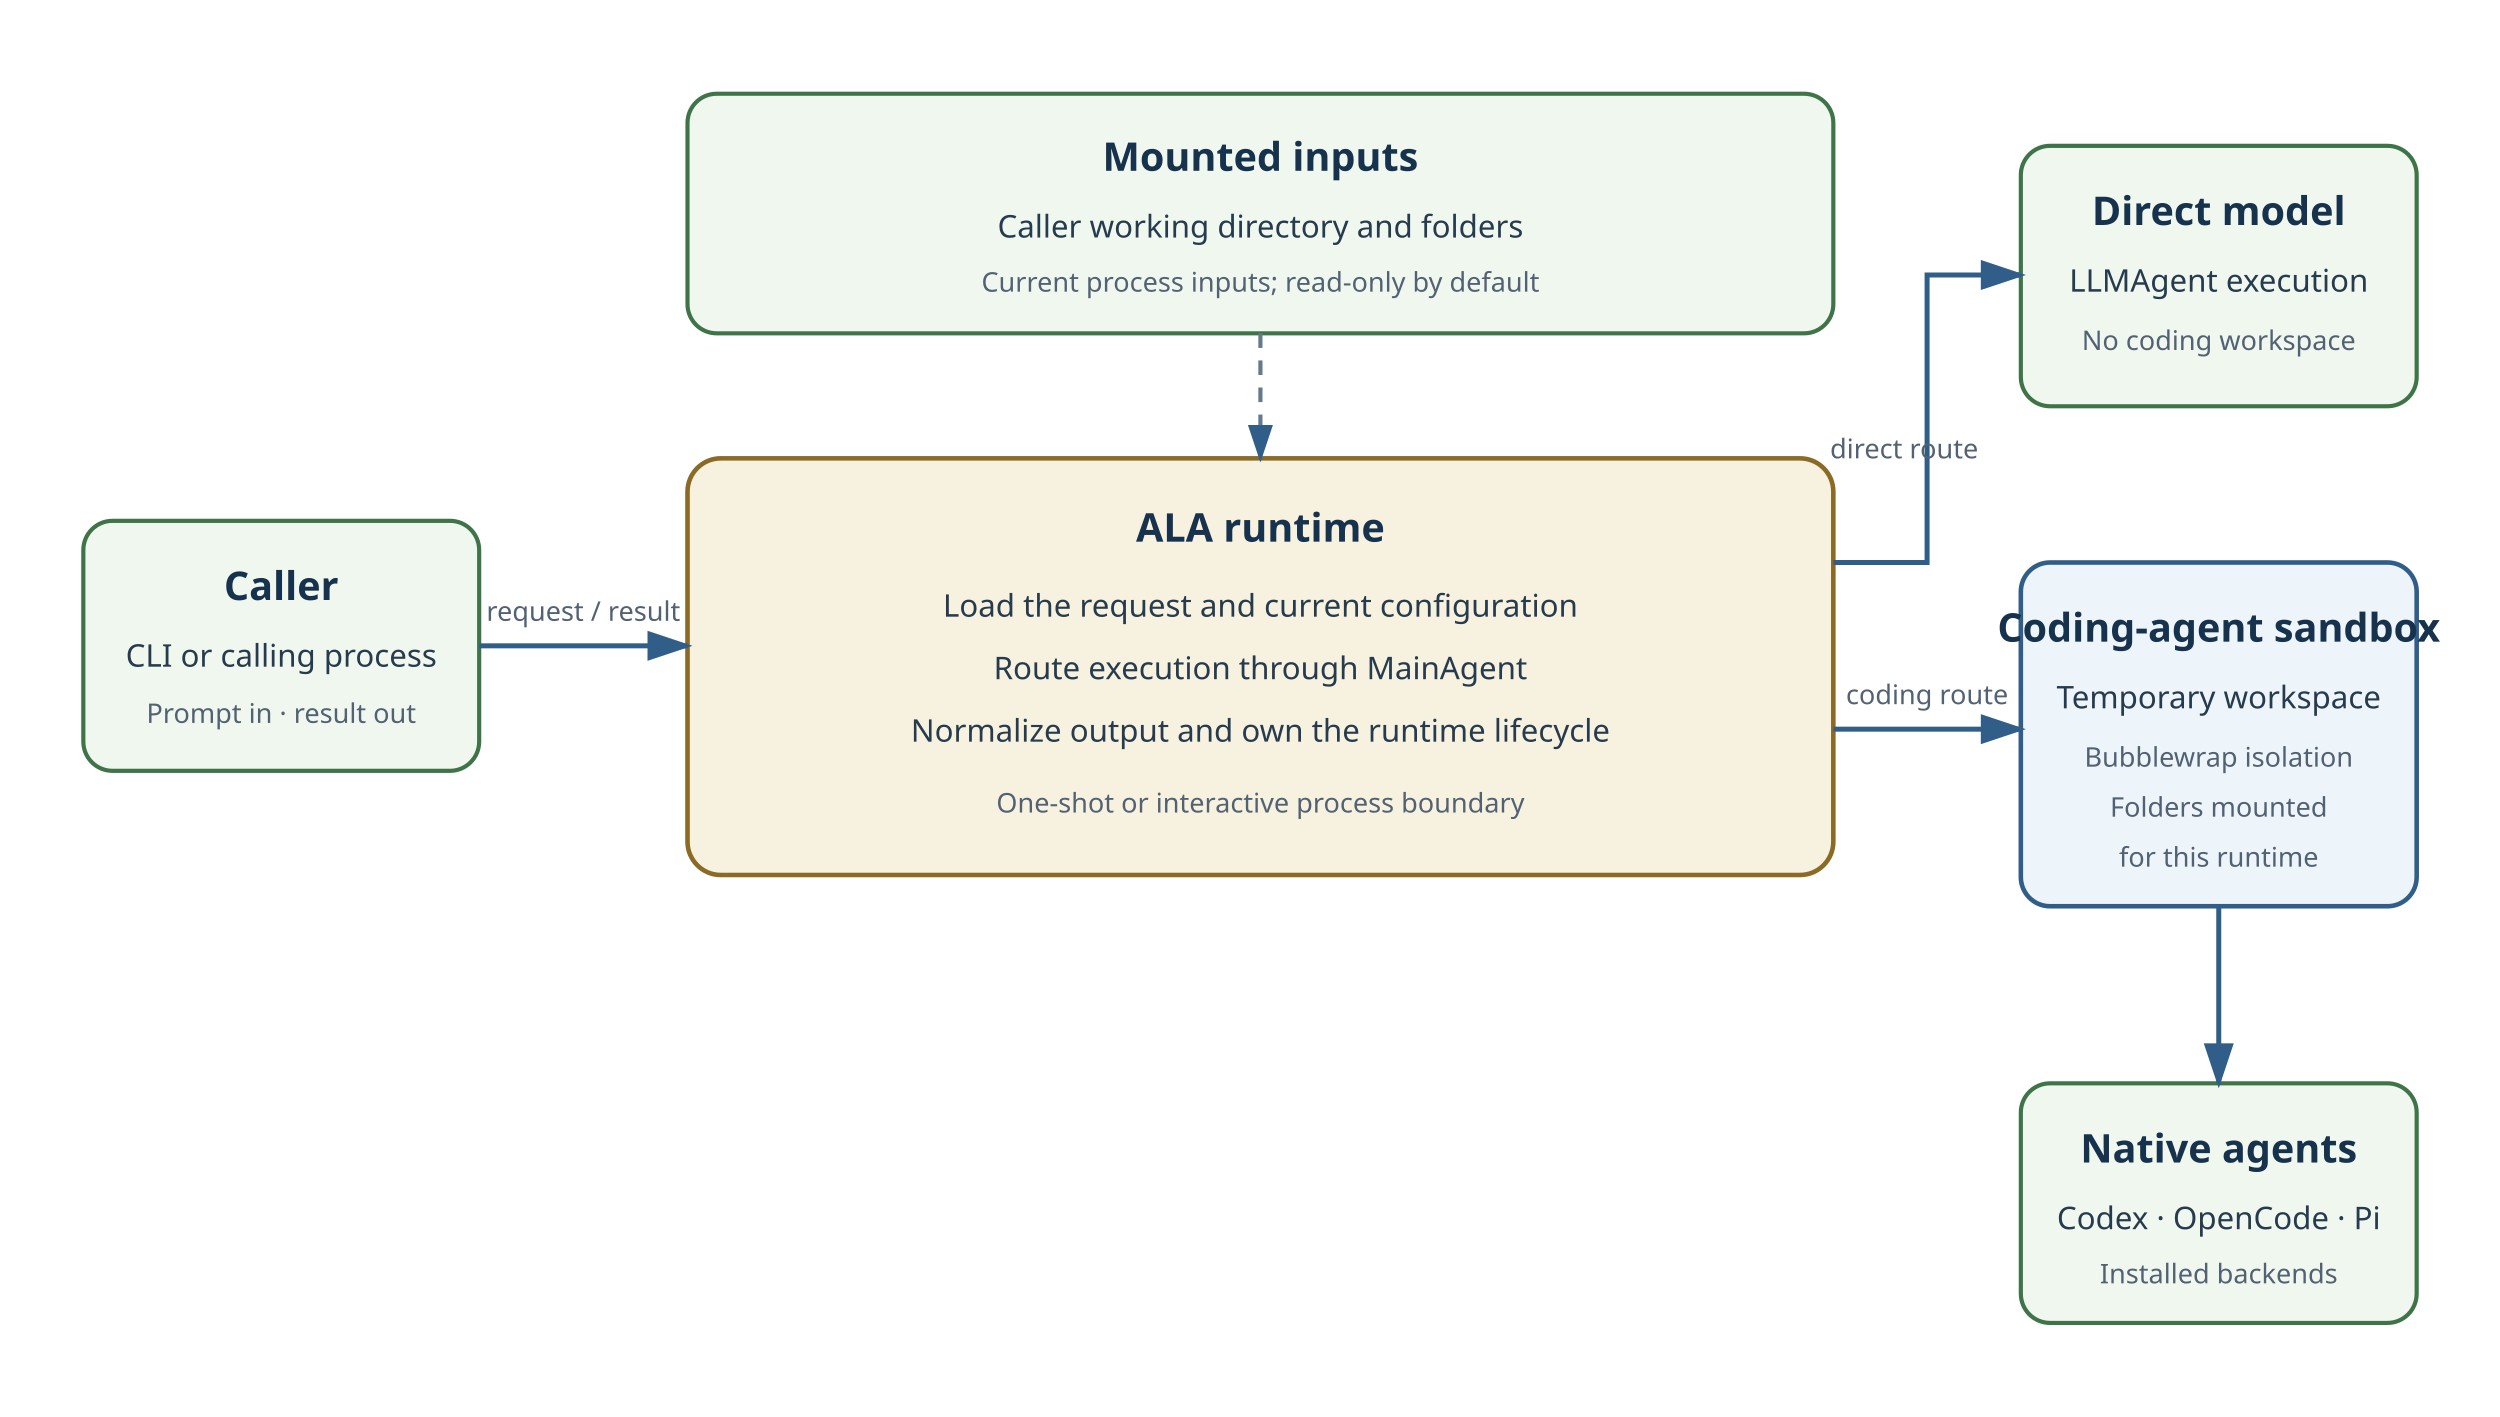
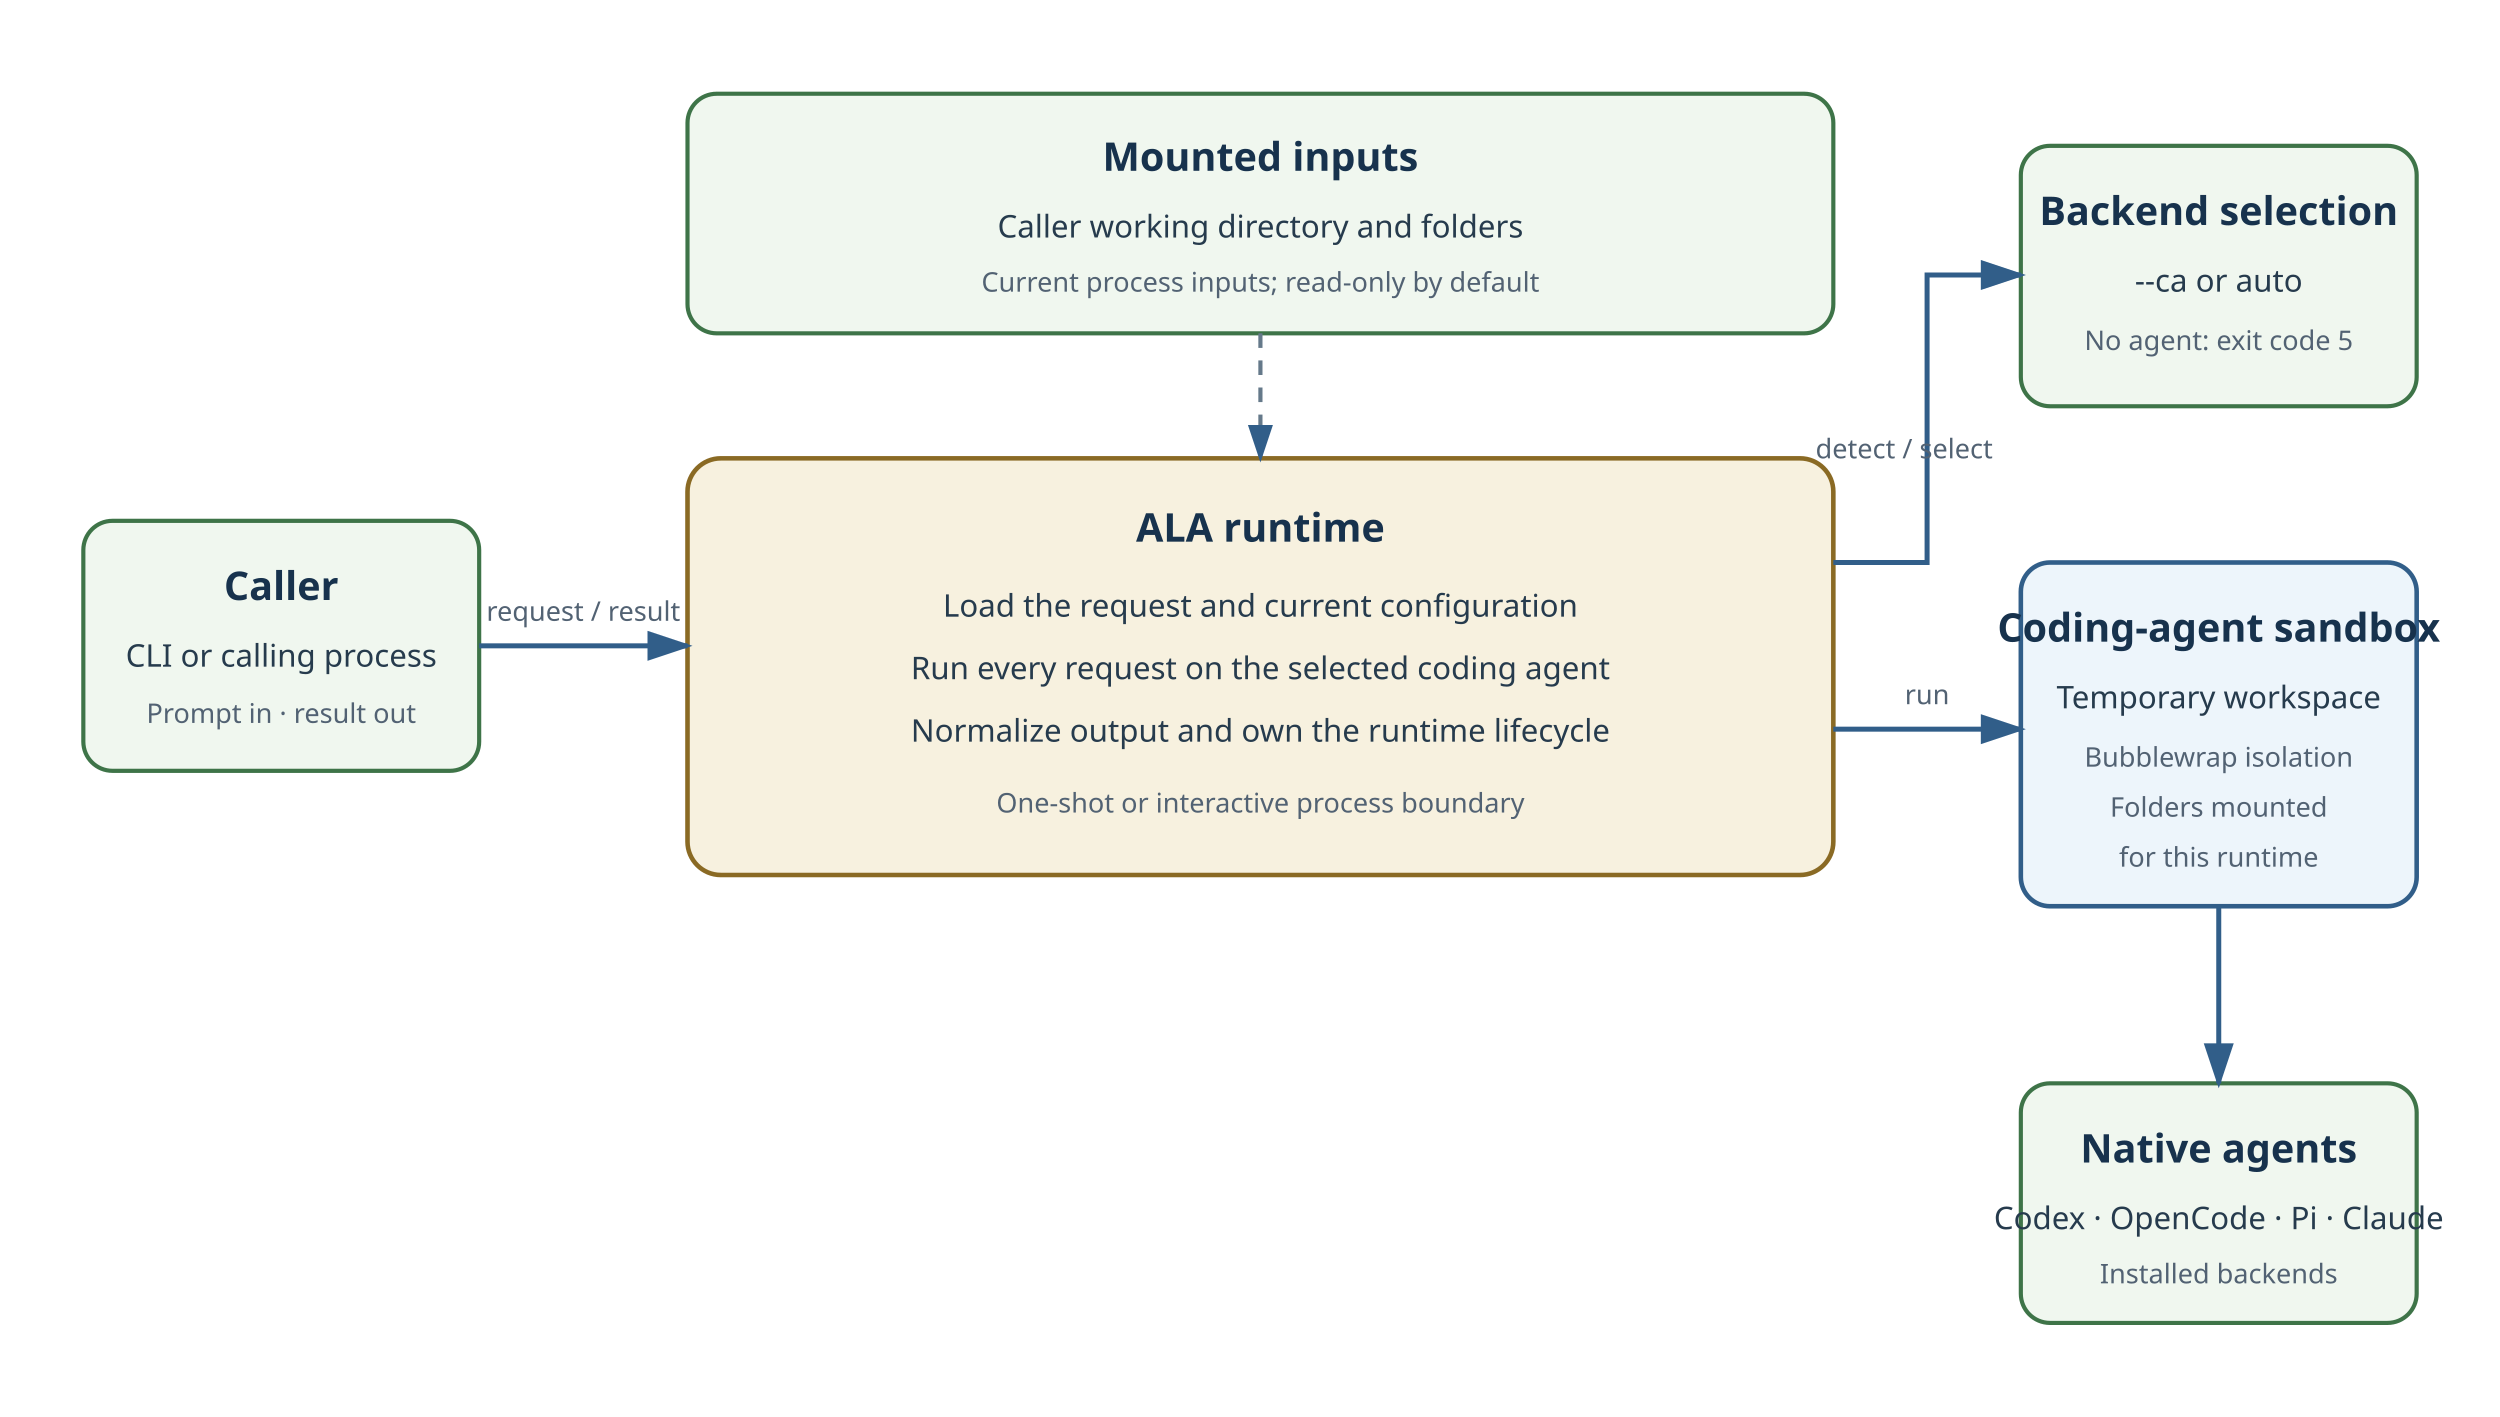
<svg xmlns="http://www.w3.org/2000/svg" viewBox="0 0 1200 680" role="img" aria-labelledby="title desc">
  <defs>
    <marker id="arrow" markerWidth="10" markerHeight="10" refX="8" refY="3" orient="auto">
      <path d="M0,0 L0,6 L9,3 z" fill="#315e89" />
    </marker>
    <style>.core{fill:#edf5fb;stroke:#315e89;stroke-width:2.2}.route{fill:#f7f1df;stroke:#8a6a24;stroke-width:2.2}.external{fill:#f0f7ef;stroke:#3e7448;stroke-width:2}.label{font:600 19px system-ui,sans-serif;fill:#17324d}.text{font:15px system-ui,sans-serif;fill:#263b4d}.small{font:13px system-ui,sans-serif;fill:#526273}.arrow{fill:none;stroke:#315e89;stroke-width:2.4;marker-end:url(#arrow)}.dash{fill:none;stroke:#65798a;stroke-width:2;stroke-dasharray:7 6;marker-end:url(#arrow)}</style>
  </defs>
  <rect class="external" x="40" y="250" width="190" height="120" rx="14" />
  <text class="label" x="135" y="288" text-anchor="middle">Caller</text>
  <text class="text" x="135" y="320" text-anchor="middle">CLI or calling process</text>
  <text class="small" x="135" y="347" text-anchor="middle">Prompt in · result out</text>
  <rect class="external" x="330" y="45" width="550" height="115" rx="14" />
  <text class="label" x="605" y="82" text-anchor="middle">Mounted inputs</text>
  <text class="text" x="605" y="114" text-anchor="middle">Caller working directory and folders</text>
  <text class="small" x="605" y="140" text-anchor="middle">Current process inputs; read-only by default</text>
  <rect class="route" x="330" y="220" width="550" height="200" rx="16" />
  <text class="label" x="605" y="260" text-anchor="middle">ALA runtime</text>
  <text class="text" x="605" y="296" text-anchor="middle">Load the request and current configuration</text>
-   <text class="text" x="605" y="326" text-anchor="middle">Route execution through MainAgent</text>
+   <text class="text" x="605" y="326" text-anchor="middle">Run every request on the selected coding agent</text>
  <text class="text" x="605" y="356" text-anchor="middle">Normalize output and own the runtime lifecycle</text>
  <text class="small" x="605" y="390" text-anchor="middle">One-shot or interactive process boundary</text>
  <rect class="external" x="970" y="70" width="190" height="125" rx="14" />
-   <text class="label" x="1065" y="108" text-anchor="middle">Direct model</text>
-   <text class="text" x="1065" y="140" text-anchor="middle">LLMAgent execution</text>
-   <text class="small" x="1065" y="168" text-anchor="middle">No coding workspace</text>
+   <text class="label" x="1065" y="108" text-anchor="middle">Backend selection</text>
+   <text class="text" x="1065" y="140" text-anchor="middle">--ca or auto</text>
+   <text class="small" x="1065" y="168" text-anchor="middle">No agent: exit code 5</text>
  <rect class="core" x="970" y="270" width="190" height="165" rx="14" />
  <text class="label" x="1065" y="308" text-anchor="middle">Coding-agent sandbox</text>
  <text class="text" x="1065" y="340" text-anchor="middle">Temporary workspace</text>
  <text class="small" x="1065" y="368" text-anchor="middle">Bubblewrap isolation</text>
  <text class="small" x="1065" y="392" text-anchor="middle">Folders mounted</text>
  <text class="small" x="1065" y="416" text-anchor="middle">for this runtime</text>
  <rect class="external" x="970" y="520" width="190" height="115" rx="14" />
  <text class="label" x="1065" y="558" text-anchor="middle">Native agents</text>
-   <text class="text" x="1065" y="590" text-anchor="middle">Codex · OpenCode · Pi</text>
+   <text class="text" x="1065" y="590" text-anchor="middle">Codex · OpenCode · Pi · Claude</text>
  <text class="small" x="1065" y="616" text-anchor="middle">Installed backends</text>
  <path class="arrow" d="M230 310 H330" />
  <text class="small" x="280" y="298" text-anchor="middle">request / result</text>
  <path class="dash" d="M605 160 V220" />
  <path class="arrow" d="M880 270 H925 V132 H970" />
-   <text class="small" x="914" y="220" text-anchor="middle">direct route</text>
+   <text class="small" x="914" y="220" text-anchor="middle">detect / select</text>
  <path class="arrow" d="M880 350 H970" />
-   <text class="small" x="925" y="338" text-anchor="middle">coding route</text>
+   <text class="small" x="925" y="338" text-anchor="middle">run</text>
  <path class="arrow" d="M1065 435 V520" />
</svg>
